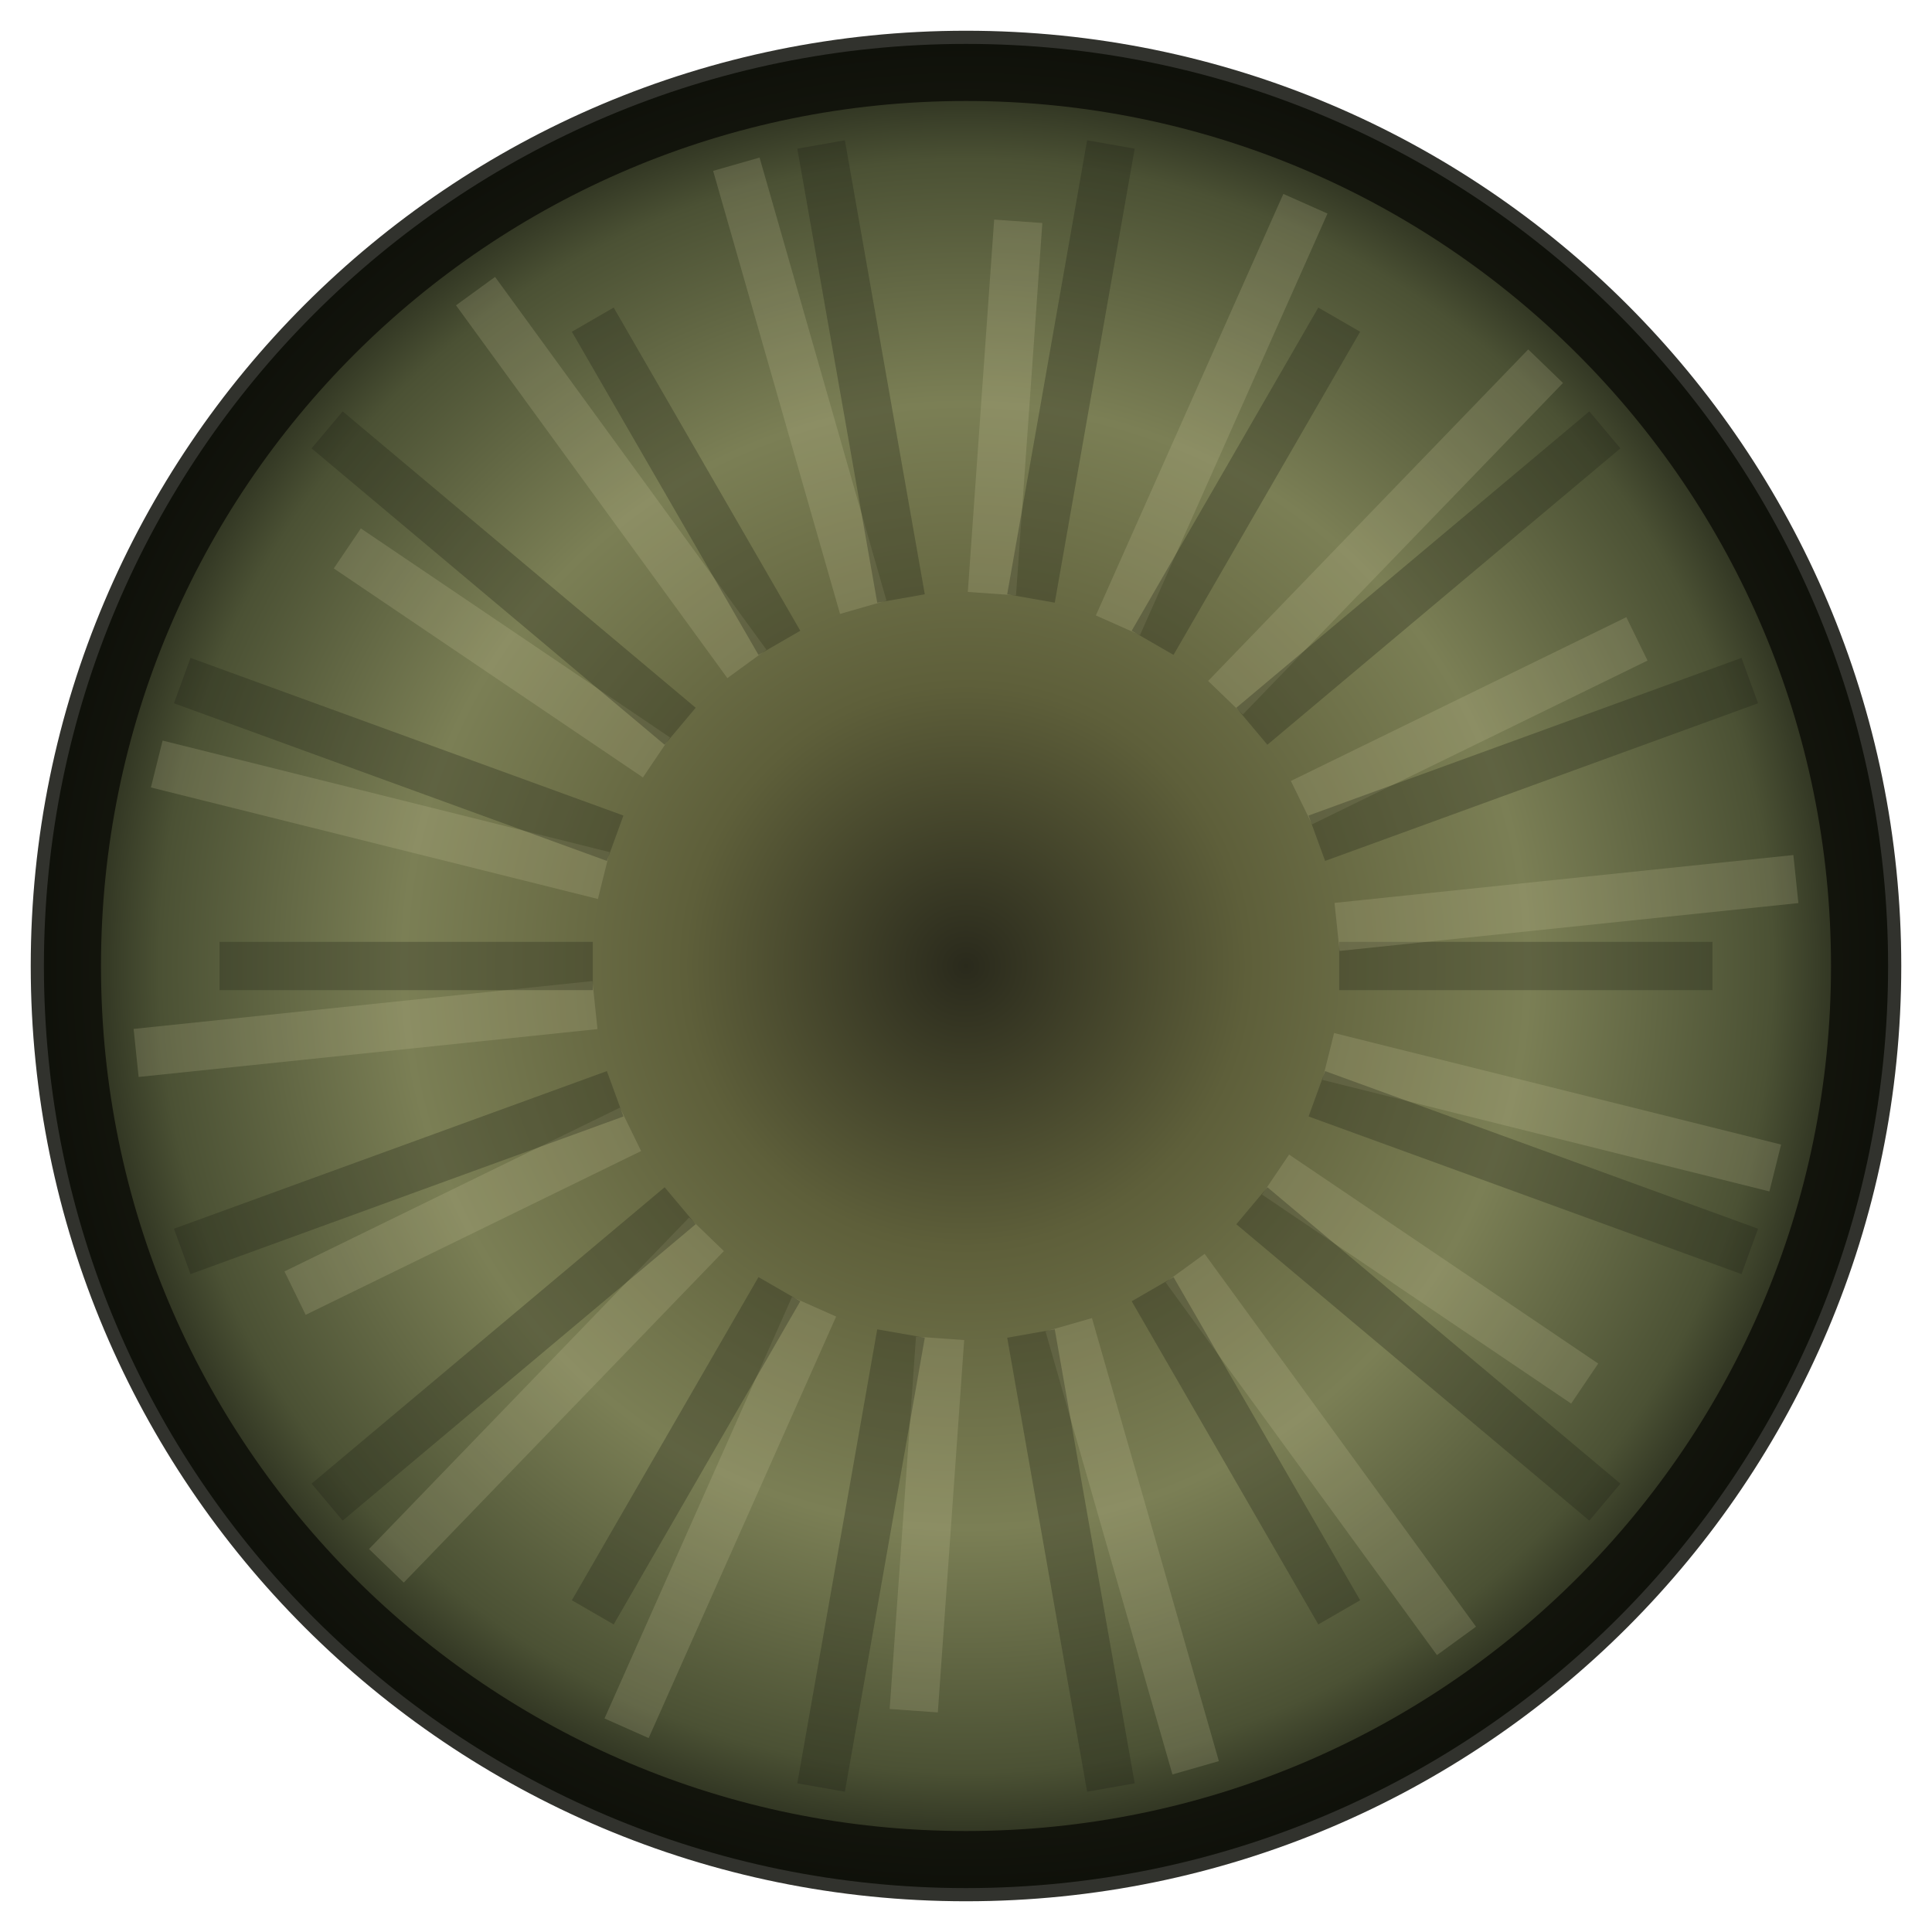
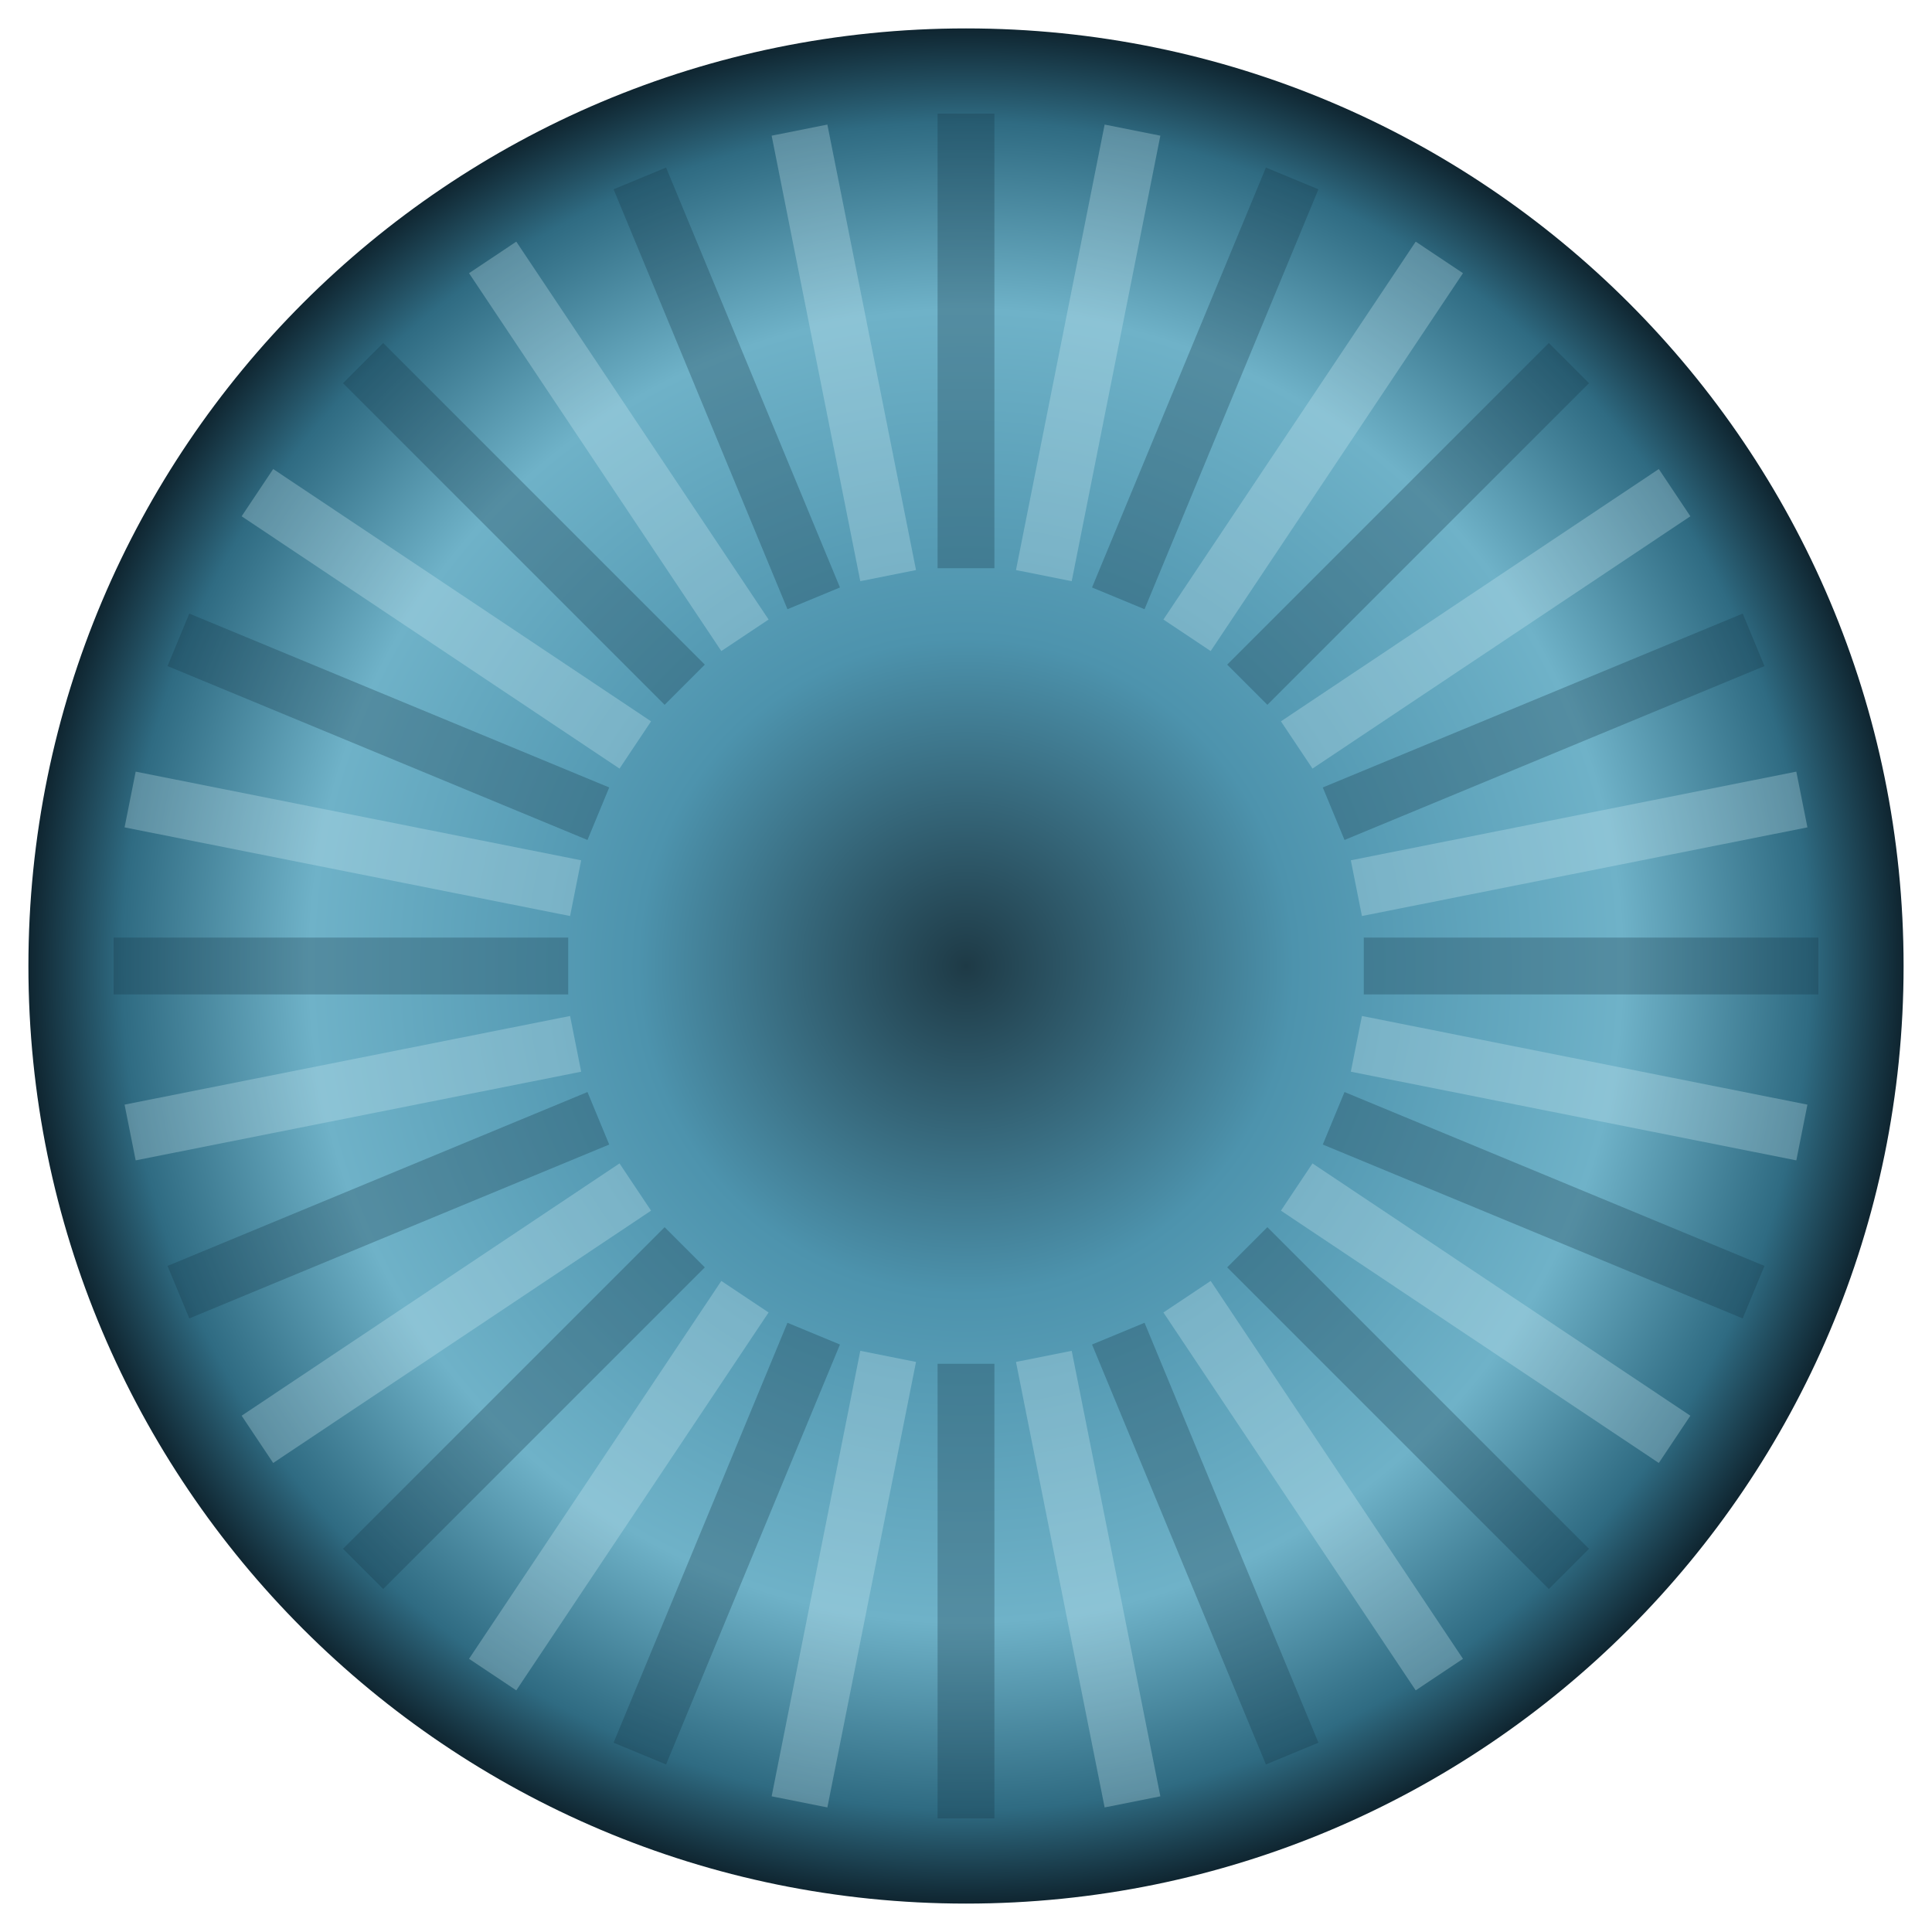
- <svg xmlns="http://www.w3.org/2000/svg" width="44" height="44" viewBox="0 0 44 44">
+ <svg xmlns="http://www.w3.org/2000/svg" width="34" height="34" viewBox="0 0 34 34">
  <defs>
    <radialGradient id="ir" cx="0.5" cy="0.5" r="0.5">
-       <stop offset="0" stop-color="#2a2a1c" />
-       <stop offset="0.3" stop-color="#5e5f3a" />
-       <stop offset="0.6" stop-color="#7b7f55" />
-       <stop offset="0.86" stop-color="#4b5134" />
-       <stop offset="1" stop-color="#151810" />
+       <stop offset="0" stop-color="#1e3a46" />
+       <stop offset="0.35" stop-color="#4d93ad" />
+       <stop offset="0.7" stop-color="#6fb2c8" />
+       <stop offset="0.9" stop-color="#2f6b82" />
+       <stop offset="1" stop-color="#0f2530" />
    </radialGradient>
  </defs>
-   <circle cx="22" cy="22" r="21" fill="url(#ir)" />
-   <line x1="30.50" y1="22.00" x2="39.00" y2="22.00" stroke="#1e2414" stroke-opacity="0.3" stroke-width="1.1" />
-   <line x1="30.25" y1="24.06" x2="40.43" y2="26.60" stroke="#d8d3a8" stroke-opacity="0.18" stroke-width="1.1" />
-   <line x1="29.99" y1="24.91" x2="39.85" y2="28.50" stroke="#1e2414" stroke-opacity="0.3" stroke-width="1.1" />
-   <line x1="29.05" y1="26.75" x2="36.09" y2="31.51" stroke="#d8d3a8" stroke-opacity="0.18" stroke-width="1.1" />
-   <line x1="28.51" y1="27.46" x2="36.55" y2="34.21" stroke="#1e2414" stroke-opacity="0.3" stroke-width="1.1" />
-   <line x1="26.99" y1="28.88" x2="33.17" y2="37.37" stroke="#d8d3a8" stroke-opacity="0.18" stroke-width="1.1" />
-   <line x1="26.25" y1="29.36" x2="30.50" y2="36.72" stroke="#1e2414" stroke-opacity="0.3" stroke-width="1.1" />
-   <line x1="24.34" y1="30.17" x2="27.23" y2="40.26" stroke="#d8d3a8" stroke-opacity="0.18" stroke-width="1.1" />
-   <line x1="23.48" y1="30.37" x2="25.30" y2="40.71" stroke="#1e2414" stroke-opacity="0.3" stroke-width="1.1" />
-   <line x1="21.41" y1="30.48" x2="20.81" y2="38.96" stroke="#d8d3a8" stroke-opacity="0.18" stroke-width="1.1" />
-   <line x1="20.52" y1="30.37" x2="18.70" y2="40.71" stroke="#1e2414" stroke-opacity="0.3" stroke-width="1.1" />
-   <line x1="18.54" y1="29.76" x2="14.27" y2="39.36" stroke="#d8d3a8" stroke-opacity="0.18" stroke-width="1.1" />
-   <line x1="17.75" y1="29.36" x2="13.50" y2="36.72" stroke="#1e2414" stroke-opacity="0.3" stroke-width="1.1" />
-   <line x1="16.09" y1="28.11" x2="8.80" y2="35.66" stroke="#d8d3a8" stroke-opacity="0.18" stroke-width="1.1" />
-   <line x1="15.49" y1="27.46" x2="7.45" y2="34.21" stroke="#1e2414" stroke-opacity="0.3" stroke-width="1.1" />
-   <line x1="14.36" y1="25.72" x2="6.72" y2="29.45" stroke="#d8d3a8" stroke-opacity="0.18" stroke-width="1.1" />
-   <line x1="14.01" y1="24.91" x2="4.15" y2="28.50" stroke="#1e2414" stroke-opacity="0.3" stroke-width="1.1" />
-   <line x1="13.55" y1="22.89" x2="3.10" y2="23.98" stroke="#d8d3a8" stroke-opacity="0.18" stroke-width="1.1" />
-   <line x1="13.50" y1="22.00" x2="5.00" y2="22.00" stroke="#1e2414" stroke-opacity="0.3" stroke-width="1.1" />
-   <line x1="13.75" y1="19.94" x2="3.57" y2="17.40" stroke="#d8d3a8" stroke-opacity="0.18" stroke-width="1.1" />
-   <line x1="14.01" y1="19.09" x2="4.15" y2="15.50" stroke="#1e2414" stroke-opacity="0.3" stroke-width="1.1" />
-   <line x1="14.95" y1="17.25" x2="7.91" y2="12.49" stroke="#d8d3a8" stroke-opacity="0.18" stroke-width="1.1" />
-   <line x1="15.49" y1="16.54" x2="7.45" y2="9.79" stroke="#1e2414" stroke-opacity="0.3" stroke-width="1.1" />
-   <line x1="17.01" y1="15.12" x2="10.83" y2="6.63" stroke="#d8d3a8" stroke-opacity="0.18" stroke-width="1.1" />
-   <line x1="17.75" y1="14.64" x2="13.50" y2="7.28" stroke="#1e2414" stroke-opacity="0.3" stroke-width="1.1" />
-   <line x1="19.66" y1="13.83" x2="16.77" y2="3.74" stroke="#d8d3a8" stroke-opacity="0.18" stroke-width="1.1" />
-   <line x1="20.52" y1="13.63" x2="18.70" y2="3.29" stroke="#1e2414" stroke-opacity="0.3" stroke-width="1.1" />
-   <line x1="22.59" y1="13.52" x2="23.19" y2="5.04" stroke="#d8d3a8" stroke-opacity="0.18" stroke-width="1.1" />
-   <line x1="23.48" y1="13.63" x2="25.30" y2="3.29" stroke="#1e2414" stroke-opacity="0.3" stroke-width="1.1" />
-   <line x1="25.46" y1="14.24" x2="29.73" y2="4.64" stroke="#d8d3a8" stroke-opacity="0.18" stroke-width="1.1" />
-   <line x1="26.25" y1="14.64" x2="30.50" y2="7.28" stroke="#1e2414" stroke-opacity="0.3" stroke-width="1.1" />
-   <line x1="27.91" y1="15.89" x2="35.20" y2="8.34" stroke="#d8d3a8" stroke-opacity="0.18" stroke-width="1.1" />
-   <line x1="28.51" y1="16.54" x2="36.55" y2="9.79" stroke="#1e2414" stroke-opacity="0.3" stroke-width="1.1" />
-   <line x1="29.64" y1="18.28" x2="37.28" y2="14.55" stroke="#d8d3a8" stroke-opacity="0.18" stroke-width="1.1" />
-   <line x1="29.99" y1="19.09" x2="39.85" y2="15.50" stroke="#1e2414" stroke-opacity="0.3" stroke-width="1.1" />
-   <line x1="30.45" y1="21.11" x2="40.90" y2="20.02" stroke="#d8d3a8" stroke-opacity="0.18" stroke-width="1.1" />
-   <circle cx="22" cy="22" r="20.5" fill="none" stroke="#0d0f09" stroke-width="1.6" stroke-opacity="0.85" />
+   <circle cx="17" cy="17" r="16.5" fill="url(#ir)" />
+   <line x1="24.00" y1="17.00" x2="32.00" y2="17.00" stroke="#163848" stroke-opacity="0.3" stroke-width="1" />
+   <line x1="23.87" y1="18.37" x2="31.71" y2="19.93" stroke="#d8f1f7" stroke-opacity="0.28" stroke-width="1" />
+   <line x1="23.47" y1="19.68" x2="30.86" y2="22.74" stroke="#163848" stroke-opacity="0.3" stroke-width="1" />
+   <line x1="22.82" y1="20.89" x2="29.47" y2="25.33" stroke="#d8f1f7" stroke-opacity="0.28" stroke-width="1" />
+   <line x1="21.95" y1="21.95" x2="27.61" y2="27.61" stroke="#163848" stroke-opacity="0.3" stroke-width="1" />
+   <line x1="20.89" y1="22.82" x2="25.33" y2="29.47" stroke="#d8f1f7" stroke-opacity="0.28" stroke-width="1" />
+   <line x1="19.68" y1="23.47" x2="22.74" y2="30.86" stroke="#163848" stroke-opacity="0.3" stroke-width="1" />
+   <line x1="18.37" y1="23.87" x2="19.93" y2="31.71" stroke="#d8f1f7" stroke-opacity="0.28" stroke-width="1" />
+   <line x1="17.00" y1="24.00" x2="17.00" y2="32.00" stroke="#163848" stroke-opacity="0.3" stroke-width="1" />
+   <line x1="15.63" y1="23.87" x2="14.07" y2="31.71" stroke="#d8f1f7" stroke-opacity="0.28" stroke-width="1" />
+   <line x1="14.32" y1="23.47" x2="11.26" y2="30.86" stroke="#163848" stroke-opacity="0.3" stroke-width="1" />
+   <line x1="13.11" y1="22.82" x2="8.67" y2="29.47" stroke="#d8f1f7" stroke-opacity="0.28" stroke-width="1" />
+   <line x1="12.05" y1="21.95" x2="6.39" y2="27.61" stroke="#163848" stroke-opacity="0.3" stroke-width="1" />
+   <line x1="11.18" y1="20.89" x2="4.53" y2="25.33" stroke="#d8f1f7" stroke-opacity="0.28" stroke-width="1" />
+   <line x1="10.53" y1="19.68" x2="3.14" y2="22.74" stroke="#163848" stroke-opacity="0.3" stroke-width="1" />
+   <line x1="10.13" y1="18.37" x2="2.29" y2="19.93" stroke="#d8f1f7" stroke-opacity="0.28" stroke-width="1" />
+   <line x1="10.00" y1="17.00" x2="2.00" y2="17.00" stroke="#163848" stroke-opacity="0.3" stroke-width="1" />
+   <line x1="10.13" y1="15.63" x2="2.29" y2="14.07" stroke="#d8f1f7" stroke-opacity="0.28" stroke-width="1" />
+   <line x1="10.53" y1="14.32" x2="3.14" y2="11.26" stroke="#163848" stroke-opacity="0.3" stroke-width="1" />
+   <line x1="11.18" y1="13.11" x2="4.53" y2="8.67" stroke="#d8f1f7" stroke-opacity="0.28" stroke-width="1" />
+   <line x1="12.05" y1="12.05" x2="6.39" y2="6.39" stroke="#163848" stroke-opacity="0.3" stroke-width="1" />
+   <line x1="13.11" y1="11.18" x2="8.67" y2="4.53" stroke="#d8f1f7" stroke-opacity="0.28" stroke-width="1" />
+   <line x1="14.32" y1="10.53" x2="11.26" y2="3.14" stroke="#163848" stroke-opacity="0.3" stroke-width="1" />
+   <line x1="15.63" y1="10.13" x2="14.07" y2="2.29" stroke="#d8f1f7" stroke-opacity="0.28" stroke-width="1" />
+   <line x1="17.00" y1="10.00" x2="17.00" y2="2.00" stroke="#163848" stroke-opacity="0.3" stroke-width="1" />
+   <line x1="18.37" y1="10.13" x2="19.93" y2="2.29" stroke="#d8f1f7" stroke-opacity="0.28" stroke-width="1" />
+   <line x1="19.68" y1="10.53" x2="22.74" y2="3.14" stroke="#163848" stroke-opacity="0.3" stroke-width="1" />
+   <line x1="20.89" y1="11.18" x2="25.33" y2="4.53" stroke="#d8f1f7" stroke-opacity="0.28" stroke-width="1" />
+   <line x1="21.95" y1="12.05" x2="27.61" y2="6.39" stroke="#163848" stroke-opacity="0.3" stroke-width="1" />
+   <line x1="22.82" y1="13.11" x2="29.47" y2="8.67" stroke="#d8f1f7" stroke-opacity="0.28" stroke-width="1" />
+   <line x1="23.47" y1="14.32" x2="30.86" y2="11.26" stroke="#163848" stroke-opacity="0.3" stroke-width="1" />
+   <line x1="23.87" y1="15.63" x2="31.71" y2="14.07" stroke="#d8f1f7" stroke-opacity="0.28" stroke-width="1" />
</svg>
